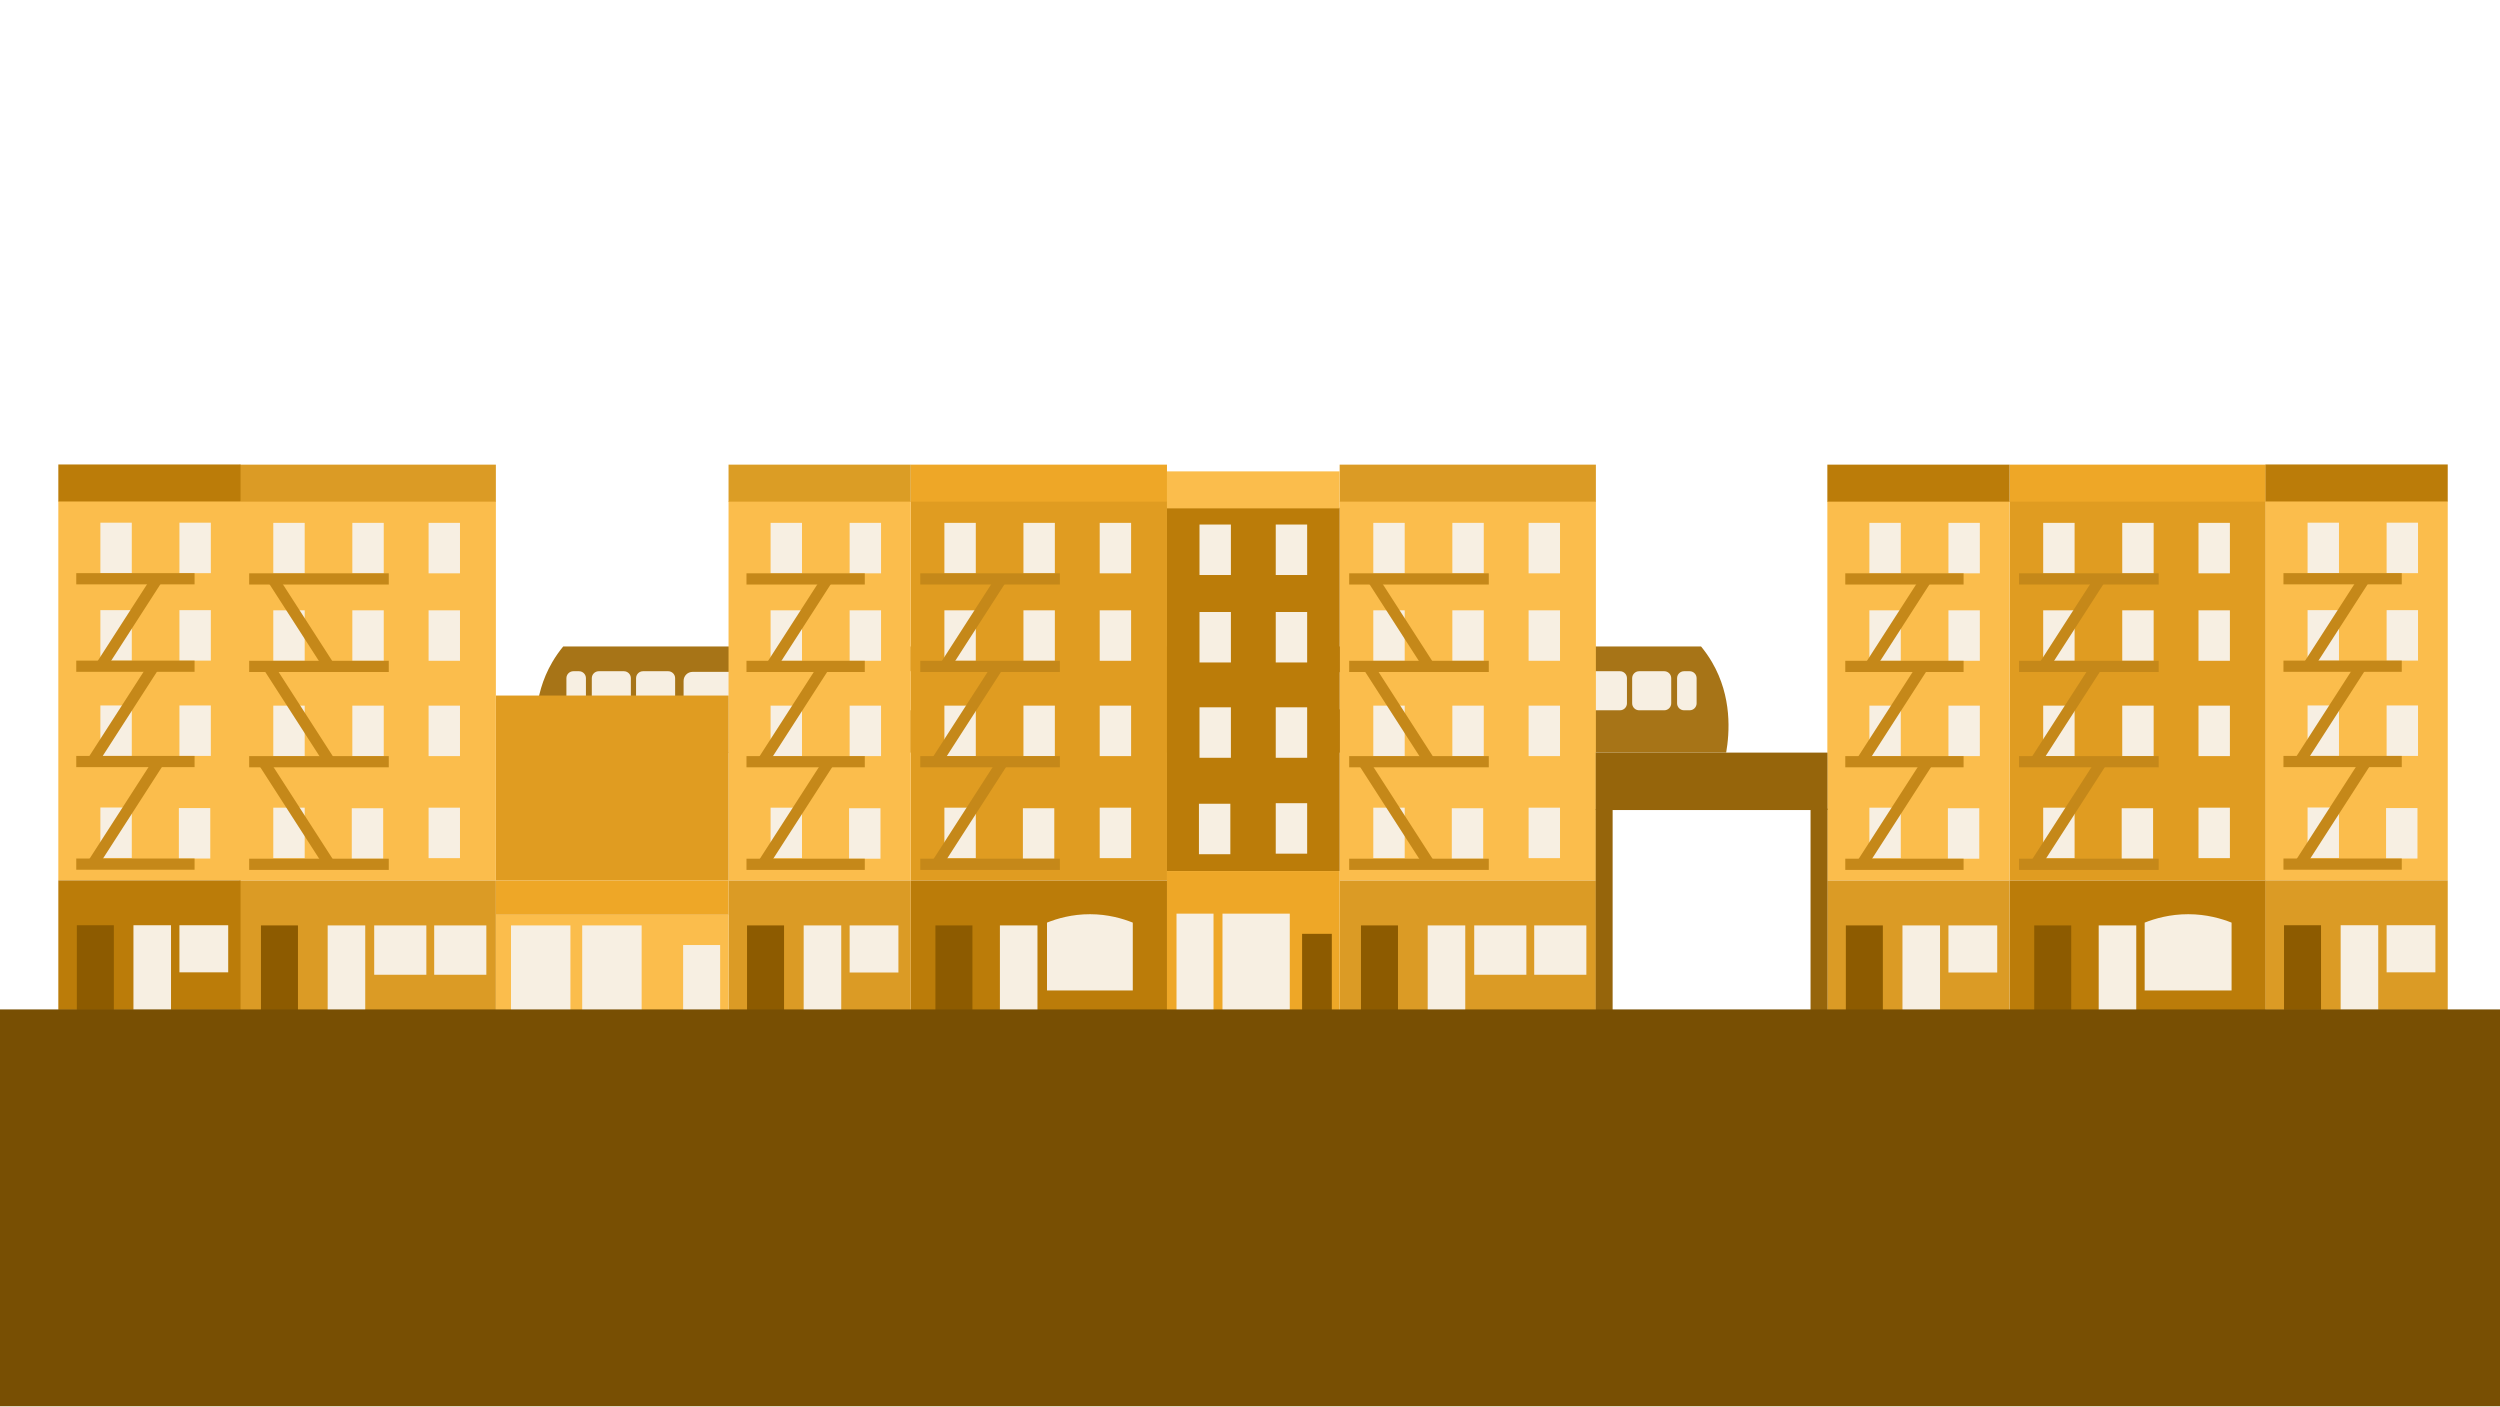
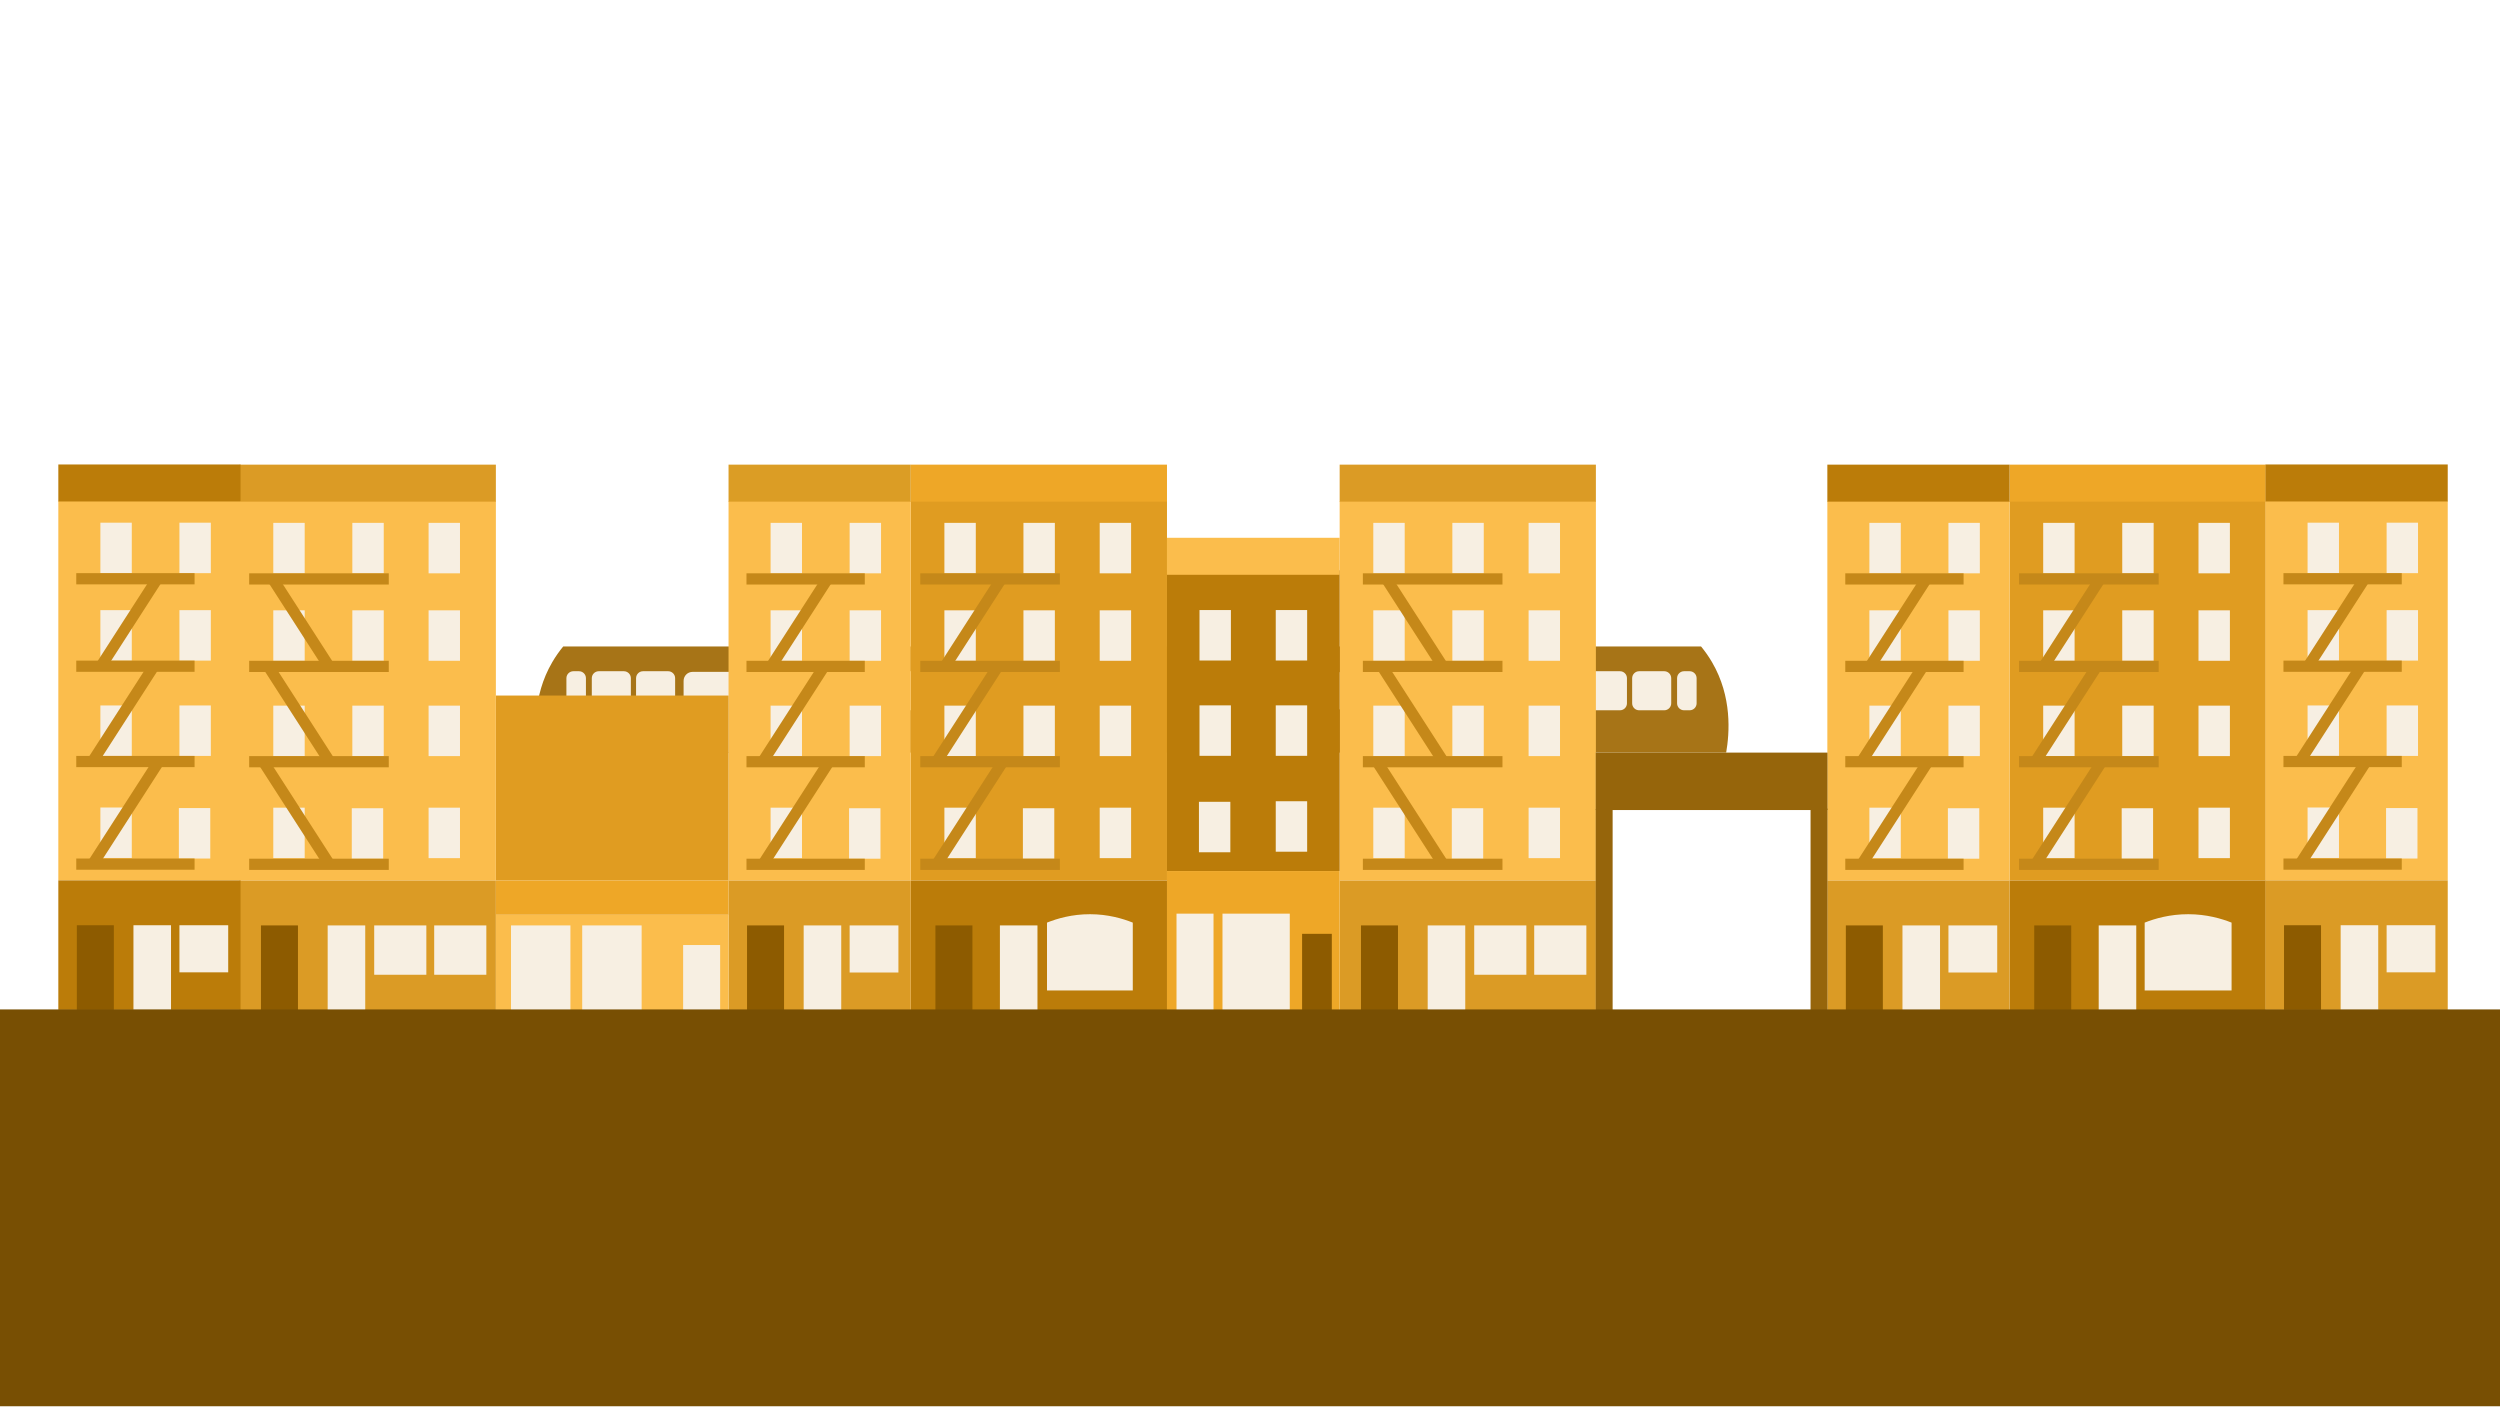
<svg xmlns="http://www.w3.org/2000/svg" viewBox="0 0 3840 2160">
  <g id="tourComponents-fade-1">
    <g id="tourComponents-fade-1-animation">
      <path d="M2651.39,1156h-908.39v-163h869.83c5.88,7.13,11.58,15.1,16.79,24,31.19,53.27,26.94,108.99,21.77,139Z" style="fill: #a77417; stroke-width: 0px;" />
      <path d="M2347.78,1032h64.44c7.61,0,13.78,6.17,13.78,13.78v110.22h-92v-110.22c0-7.61,6.17-13.78,13.78-13.78Z" style="fill: #f7efe2; stroke-width: 0px;" />
      <path d="M1955.78,1032h64.44c7.61,0,13.78,6.17,13.78,13.78v110.22h-92v-110.22c0-7.61,6.17-13.78,13.78-13.78Z" style="fill: #f7efe2; stroke-width: 0px;" />
      <rect x="2052" y="1031" width="60" height="60" rx="10.72" ry="10.72" style="fill: #f7efe2; stroke-width: 0px;" />
      <rect x="2120" y="1031" width="60" height="60" rx="10.72" ry="10.72" style="fill: #f7efe2; stroke-width: 0px;" />
      <rect x="2189" y="1031" width="60" height="60" rx="10.72" ry="10.72" style="fill: #f7efe2; stroke-width: 0px;" />
      <rect x="2258" y="1031" width="60" height="60" rx="10.72" ry="10.72" style="fill: #f7efe2; stroke-width: 0px;" />
      <rect x="2439" y="1031" width="60" height="60" rx="10.72" ry="10.72" style="fill: #f7efe2; stroke-width: 0px;" />
      <rect x="2507" y="1031" width="60" height="60" rx="10.72" ry="10.72" style="fill: #f7efe2; stroke-width: 0px;" />
      <rect x="2576" y="1031" width="30" height="60" rx="10.72" ry="10.72" style="fill: #f7efe2; stroke-width: 0px;" />
      <rect x="1864" y="1031" width="60" height="60" rx="10.72" ry="10.72" transform="translate(3788 2122) rotate(180)" style="fill: #f7efe2; stroke-width: 0px;" />
      <rect x="1796" y="1031" width="60" height="60" rx="10.72" ry="10.72" transform="translate(3652 2122) rotate(180)" style="fill: #f7efe2; stroke-width: 0px;" />
      <rect x="1757" y="1031" width="30" height="60" rx="10.72" ry="10.72" transform="translate(3544 2122) rotate(180)" style="fill: #f7efe2; stroke-width: 0px;" />
      <path d="M826.61,1156h906.39v-163h-867.92c-5.87,7.13-11.55,15.1-16.75,24-31.13,53.27-26.88,108.99-21.72,139Z" style="fill: #a77417; stroke-width: 0px;" />
      <path d="M1050,1032h92v110.22c0,7.61-6.17,13.78-13.78,13.78h-64.44c-7.61,0-13.78-6.17-13.78-13.78v-110.22h0Z" transform="translate(2192 2188) rotate(180)" style="fill: #f7efe2; stroke-width: 0px;" />
      <path d="M1442,1032h92v110.22c0,7.61-6.17,13.78-13.78,13.78h-64.44c-7.61,0-13.78-6.17-13.78-13.78v-110.22h0Z" transform="translate(2976 2188) rotate(180)" style="fill: #f7efe2; stroke-width: 0px;" />
      <rect x="1364" y="1031" width="60" height="60" rx="10.72" ry="10.72" transform="translate(2788 2122) rotate(180)" style="fill: #f7efe2; stroke-width: 0px;" />
      <rect x="1296" y="1031" width="60" height="60" rx="10.72" ry="10.72" transform="translate(2652 2122) rotate(180)" style="fill: #f7efe2; stroke-width: 0px;" />
      <rect x="1227" y="1031" width="60" height="60" rx="10.72" ry="10.72" transform="translate(2514 2122) rotate(180)" style="fill: #f7efe2; stroke-width: 0px;" />
      <rect x="1158" y="1031" width="60" height="60" rx="10.72" ry="10.72" transform="translate(2376 2122) rotate(180)" style="fill: #f7efe2; stroke-width: 0px;" />
      <rect x="977" y="1031" width="60" height="60" rx="10.72" ry="10.72" transform="translate(2014 2122) rotate(180)" style="fill: #f7efe2; stroke-width: 0px;" />
      <rect x="909" y="1031" width="60" height="60" rx="10.72" ry="10.72" transform="translate(1878 2122) rotate(180)" style="fill: #f7efe2; stroke-width: 0px;" />
      <rect x="870" y="1031" width="30" height="60" rx="10.72" ry="10.72" transform="translate(1770 2122) rotate(180)" style="fill: #f7efe2; stroke-width: 0px;" />
      <rect x="1552" y="1031" width="60" height="60" rx="10.72" ry="10.72" style="fill: #f7efe2; stroke-width: 0px;" />
      <rect x="1620" y="1031" width="60" height="60" rx="10.72" ry="10.72" style="fill: #f7efe2; stroke-width: 0px;" />
      <rect x="1689" y="1031" width="30" height="60" rx="10.72" ry="10.72" style="fill: #f7efe2; stroke-width: 0px;" />
    </g>
  </g>
  <g id="tourComponents-move">
    <rect x="1398.92" y="769.53" width="393.56" height="583.02" style="fill: #e09c21; stroke-width: 0px;" />
    <rect x="1398.92" y="713.69" width="393.56" height="56.84" style="fill: #eea727; stroke-width: 0px;" />
    <rect x="1398.92" y="1352.55" width="393.56" height="198.93" style="fill: #bb7c09; stroke-width: 0px;" />
    <rect x="1450.59" y="803.12" width="48.23" height="77.51" style="fill: #f7efe2; stroke-width: 0px;" />
    <rect x="1450.59" y="937.46" width="48.23" height="77.51" style="fill: #f7efe2; stroke-width: 0px;" />
    <rect x="1450.59" y="1083.86" width="48.23" height="77.51" style="fill: #f7efe2; stroke-width: 0px;" />
    <rect x="1450.59" y="1240.59" width="48.23" height="77.51" style="fill: #f7efe2; stroke-width: 0px;" />
    <rect x="1572.02" y="803.12" width="48.23" height="77.51" style="fill: #f7efe2; stroke-width: 0px;" />
    <rect x="1572.02" y="937.46" width="48.23" height="77.51" style="fill: #f7efe2; stroke-width: 0px;" />
    <rect x="1572.02" y="1083.86" width="48.23" height="77.51" style="fill: #f7efe2; stroke-width: 0px;" />
    <rect x="1571.16" y="1241.46" width="48.23" height="77.51" style="fill: #f7efe2; stroke-width: 0px;" />
    <rect x="1689.14" y="803.12" width="48.23" height="77.51" style="fill: #f7efe2; stroke-width: 0px;" />
    <rect x="1689.14" y="937.46" width="48.23" height="77.51" style="fill: #f7efe2; stroke-width: 0px;" />
    <rect x="1689.14" y="1083.86" width="48.23" height="77.51" style="fill: #f7efe2; stroke-width: 0px;" />
    <rect x="1689.14" y="1240.59" width="48.23" height="77.51" style="fill: #f7efe2; stroke-width: 0px;" />
    <rect x="1436.81" y="1421.44" width="56.84" height="130.04" style="fill: #8d5b00; stroke-width: 0px;" />
    <path d="M1739.95,1521.34h-131.76v-104.2c15.57-6.25,38.37-12.97,66.21-12.92,27.52.05,50.07,6.71,65.55,12.92v104.2Z" style="fill: #f7efe2; stroke-width: 0px;" />
    <rect x="1535.85" y="1421.44" width="57.7" height="130.04" style="fill: #f7efe2; stroke-width: 0px;" />
    <rect x="1413.56" y="1014.97" width="214.43" height="17.22" style="fill: #c58819; stroke-width: 0px;" />
    <rect x="1413.56" y="1161.37" width="214.43" height="17.22" style="fill: #c58819; stroke-width: 0px;" />
    <rect x="1413.56" y="880.62" width="214.43" height="17.22" style="fill: #c58819; stroke-width: 0px;" />
    <rect x="1413.56" y="1318.96" width="214.43" height="17.22" style="fill: #c58819; stroke-width: 0px;" />
    <rect x="1399.35" y="1239.51" width="181.28" height="17.22" transform="translate(-365.96 1825.46) rotate(-57.23)" style="fill: #c58819; stroke-width: 0px;" />
    <rect x="1395.09" y="1087.93" width="181.28" height="17.22" transform="translate(-240.46 1752.34) rotate(-57.23)" style="fill: #c58819; stroke-width: 0px;" />
    <rect x="1412.89" y="949.1" width="161.98" height="17.22" transform="translate(-119.98 1695.5) rotate(-57.23)" style="fill: #c58819; stroke-width: 0px;" />
    <rect x="2057.72" y="769.53" width="393.56" height="583.02" style="fill: #fbbd4c; stroke-width: 0px;" />
    <rect x="2057.72" y="713.69" width="393.56" height="56.84" style="fill: #db9b25; stroke-width: 0px;" />
    <rect x="2057.72" y="1352.55" width="393.56" height="198.93" style="fill: #db9b25; stroke-width: 0px;" />
    <rect x="2109.39" y="803.12" width="48.23" height="77.51" style="fill: #f7efe2; stroke-width: 0px;" />
    <rect x="2109.39" y="937.46" width="48.23" height="77.51" style="fill: #f7efe2; stroke-width: 0px;" />
    <rect x="2109.39" y="1083.86" width="48.23" height="77.51" style="fill: #f7efe2; stroke-width: 0px;" />
    <rect x="2109.39" y="1240.59" width="48.23" height="77.51" style="fill: #f7efe2; stroke-width: 0px;" />
    <rect x="2230.82" y="803.12" width="48.23" height="77.51" style="fill: #f7efe2; stroke-width: 0px;" />
    <rect x="2230.82" y="937.46" width="48.23" height="77.51" style="fill: #f7efe2; stroke-width: 0px;" />
    <rect x="2230.82" y="1083.86" width="48.23" height="77.51" style="fill: #f7efe2; stroke-width: 0px;" />
    <rect x="2229.96" y="1241.46" width="48.23" height="77.51" style="fill: #f7efe2; stroke-width: 0px;" />
    <rect x="2347.94" y="803.12" width="48.23" height="77.51" style="fill: #f7efe2; stroke-width: 0px;" />
    <rect x="2347.94" y="937.46" width="48.23" height="77.51" style="fill: #f7efe2; stroke-width: 0px;" />
    <rect x="2347.94" y="1083.86" width="48.23" height="77.51" style="fill: #f7efe2; stroke-width: 0px;" />
    <rect x="2347.94" y="1240.59" width="48.23" height="77.51" style="fill: #f7efe2; stroke-width: 0px;" />
    <rect x="2090.45" y="1421.44" width="56.84" height="130.04" style="fill: #8d5b00; stroke-width: 0px;" />
    <rect x="2192.93" y="1421.44" width="57.7" height="130.04" style="fill: #f7efe2; stroke-width: 0px;" />
-     <rect x="2072.36" y="1014.97" width="214.43" height="17.22" style="fill: #c58819; stroke-width: 0px;" />
-     <rect x="2072.36" y="1161.37" width="214.43" height="17.22" style="fill: #c58819; stroke-width: 0px;" />
-     <rect x="2072.36" y="880.62" width="214.43" height="17.22" style="fill: #c58819; stroke-width: 0px;" />
-     <rect x="2072.36" y="1318.96" width="214.43" height="17.22" style="fill: #c58819; stroke-width: 0px;" />
-     <rect x="2053.89" y="1239.51" width="181.28" height="17.22" transform="translate(2255.74 3726.92) rotate(-122.77)" style="fill: #c58819; stroke-width: 0px;" />
-     <rect x="2058.15" y="1087.93" width="181.28" height="17.22" transform="translate(2389.76 3496.88) rotate(-122.77)" style="fill: #c58819; stroke-width: 0px;" />
-     <rect x="2071.69" y="949.1" width="161.98" height="17.22" transform="translate(2512.5 3286.17) rotate(-122.77)" style="fill: #c58819; stroke-width: 0px;" />
+     <rect x="2093.36" y="1014.97" width="214.43" height="17.22" style="fill: #c58819; stroke-width: 0px;" />
+     <rect x="2093.36" y="1161.37" width="214.43" height="17.22" style="fill: #c58819; stroke-width: 0px;" />
+     <rect x="2093.36" y="880.62" width="214.43" height="17.22" style="fill: #c58819; stroke-width: 0px;" />
+     <rect x="2093.36" y="1318.96" width="214.43" height="17.22" style="fill: #c58819; stroke-width: 0px;" />
+     <rect x="2074.89" y="1239.51" width="181.28" height="17.22" transform="translate(2288.1 3744.58) rotate(-122.77)" style="fill: #c58819; stroke-width: 0px;" />
+     <rect x="2079.15" y="1087.93" width="181.28" height="17.22" transform="translate(2422.13 3514.54) rotate(-122.77)" style="fill: #c58819; stroke-width: 0px;" />
+     <rect x="2092.69" y="949.1" width="161.98" height="17.22" transform="translate(2544.87 3303.83) rotate(-122.77)" style="fill: #c58819; stroke-width: 0px;" />
    <rect x="2264.4" y="1421.44" width="80.09" height="75.78" style="fill: #f7efe2; stroke-width: 0px;" />
    <rect x="2356.55" y="1421.44" width="80.09" height="75.78" style="fill: #f7efe2; stroke-width: 0px;" />
-     <rect x="1792.48" y="779.87" width="265.24" height="558.04" style="fill: #bb7c09; stroke-width: 0px;" />
+     <rect x="1792.48" y="876" width="265.24" height="461.91" style="fill: #bb7c09; stroke-width: 0px;" />
    <rect x="1792.48" y="1337.91" width="265.24" height="213.57" style="fill: #eea727; stroke-width: 0px;" />
-     <rect x="1792.48" y="724.03" width="265.24" height="56.84" style="fill: #fbbd4c; stroke-width: 0px;" />
-     <rect x="1842.43" y="805.7" width="48.23" height="77.51" style="fill: #f7efe2; stroke-width: 0px;" />
-     <rect x="1842.43" y="940.04" width="48.23" height="77.51" style="fill: #f7efe2; stroke-width: 0px;" />
-     <rect x="1842.43" y="1086.44" width="48.23" height="77.51" style="fill: #f7efe2; stroke-width: 0px;" />
-     <rect x="1841.57" y="1234.57" width="48.23" height="77.51" style="fill: #f7efe2; stroke-width: 0px;" />
-     <rect x="1959.55" y="805.7" width="48.23" height="77.51" style="fill: #f7efe2; stroke-width: 0px;" />
-     <rect x="1959.55" y="940.04" width="48.23" height="77.51" style="fill: #f7efe2; stroke-width: 0px;" />
-     <rect x="1959.55" y="1086.44" width="48.23" height="77.51" style="fill: #f7efe2; stroke-width: 0px;" />
-     <rect x="1959.55" y="1233.71" width="48.23" height="77.51" style="fill: #f7efe2; stroke-width: 0px;" />
+     <rect x="1792.48" y="826.03" width="265.24" height="56.84" style="fill: #fbbd4c; stroke-width: 0px;" />
+     <rect x="1842.43" y="937.04" width="48.23" height="77.51" style="fill: #f7efe2; stroke-width: 0px;" />
+     <rect x="1842.43" y="1083.44" width="48.23" height="77.51" style="fill: #f7efe2; stroke-width: 0px;" />
+     <rect x="1841.57" y="1231.57" width="48.23" height="77.51" style="fill: #f7efe2; stroke-width: 0px;" />
+     <rect x="1959.55" y="937.04" width="48.23" height="77.51" style="fill: #f7efe2; stroke-width: 0px;" />
+     <rect x="1959.55" y="1083.44" width="48.23" height="77.51" style="fill: #f7efe2; stroke-width: 0px;" />
+     <rect x="1959.55" y="1230.71" width="48.23" height="77.51" style="fill: #f7efe2; stroke-width: 0px;" />
    <rect x="1807.12" y="1403.36" width="56.84" height="148.12" style="fill: #f7efe2; stroke-width: 0px;" />
    <rect x="1877.74" y="1403.36" width="103.34" height="148.12" style="fill: #f7efe2; stroke-width: 0px;" />
    <rect x="2000.02" y="1434.36" width="45.64" height="117.12" style="fill: #8d5b00; stroke-width: 0px;" />
    <rect x="1119.04" y="769.53" width="279.88" height="583.02" style="fill: #fbbd4c; stroke-width: 0px;" />
    <rect x="1119.04" y="713.69" width="279.88" height="56.84" style="fill: #db9d25; stroke-width: 0px;" />
    <rect x="1119.04" y="1352.55" width="279.88" height="198.93" style="fill: #db9b25; stroke-width: 0px;" />
    <rect x="1183.63" y="803.12" width="48.23" height="77.51" style="fill: #f7efe2; stroke-width: 0px;" />
    <rect x="1183.63" y="937.46" width="48.23" height="77.51" style="fill: #f7efe2; stroke-width: 0px;" />
    <rect x="1183.63" y="1083.86" width="48.23" height="77.51" style="fill: #f7efe2; stroke-width: 0px;" />
    <rect x="1183.63" y="1240.59" width="48.23" height="77.51" style="fill: #f7efe2; stroke-width: 0px;" />
    <rect x="1305.05" y="803.12" width="48.23" height="77.51" style="fill: #f7efe2; stroke-width: 0px;" />
    <rect x="1305.05" y="937.46" width="48.23" height="77.51" style="fill: #f7efe2; stroke-width: 0px;" />
    <rect x="1305.05" y="1083.86" width="48.23" height="77.51" style="fill: #f7efe2; stroke-width: 0px;" />
    <rect x="1304.19" y="1241.46" width="48.23" height="77.51" style="fill: #f7efe2; stroke-width: 0px;" />
    <rect x="1147.46" y="1421.44" width="56.84" height="130.04" style="fill: #8d5b00; stroke-width: 0px;" />
    <rect x="1234.44" y="1421.44" width="57.7" height="130.04" style="fill: #f7efe2; stroke-width: 0px;" />
    <rect x="1146.6" y="1014.97" width="181.71" height="17.22" style="fill: #c58819; stroke-width: 0px;" />
    <rect x="1146.6" y="1161.37" width="181.71" height="17.22" style="fill: #c58819; stroke-width: 0px;" />
    <rect x="1146.6" y="880.62" width="181.71" height="17.22" style="fill: #c58819; stroke-width: 0px;" />
    <rect x="1146.6" y="1318.96" width="181.71" height="17.22" style="fill: #c58819; stroke-width: 0px;" />
    <rect x="1132.38" y="1239.51" width="181.28" height="17.22" transform="translate(-488.43 1600.98) rotate(-57.23)" style="fill: #c58819; stroke-width: 0px;" />
    <rect x="1128.12" y="1087.93" width="181.28" height="17.22" transform="translate(-362.93 1527.86) rotate(-57.23)" style="fill: #c58819; stroke-width: 0px;" />
    <rect x="1145.92" y="949.1" width="161.98" height="17.22" transform="translate(-242.45 1471.02) rotate(-57.23)" style="fill: #c58819; stroke-width: 0px;" />
    <rect x="761.65" y="1068.36" width="357.39" height="284.19" style="fill: #e09c21; stroke-width: 0px;" />
    <rect x="761.65" y="1405.08" width="357.39" height="146.4" style="fill: #fbbd4c; stroke-width: 0px;" />
    <rect x="761.65" y="1352.55" width="357.39" height="52.53" style="fill: #eea727; stroke-width: 0px;" />
    <rect x="1049.29" y="1451.58" width="56.84" height="99.9" style="fill: #f7efe2; stroke-width: 0px;" />
    <rect x="894.27" y="1421.44" width="91.28" height="130.04" style="fill: #f7efe2; stroke-width: 0px;" />
    <rect x="784.9" y="1421.44" width="91.28" height="130.04" style="fill: #f7efe2; stroke-width: 0px;" />
    <rect x="1305.05" y="1421.44" width="74.92" height="72.34" style="fill: #f7efe2; stroke-width: 0px;" />
    <rect x="368.1" y="769.53" width="393.56" height="583.02" style="fill: #fbbd4c; stroke-width: 0px;" />
    <rect x="368.1" y="713.69" width="393.56" height="56.84" style="fill: #db9b25; stroke-width: 0px;" />
    <rect x="368.1" y="1352.55" width="393.56" height="198.93" style="fill: #db9b25; stroke-width: 0px;" />
    <rect x="419.77" y="803.12" width="48.23" height="77.51" style="fill: #f7efe2; stroke-width: 0px;" />
    <rect x="419.77" y="937.46" width="48.23" height="77.51" style="fill: #f7efe2; stroke-width: 0px;" />
    <rect x="419.77" y="1083.86" width="48.23" height="77.51" style="fill: #f7efe2; stroke-width: 0px;" />
    <rect x="419.77" y="1240.59" width="48.23" height="77.51" style="fill: #f7efe2; stroke-width: 0px;" />
    <rect x="541.19" y="803.12" width="48.23" height="77.51" style="fill: #f7efe2; stroke-width: 0px;" />
    <rect x="541.19" y="937.46" width="48.23" height="77.51" style="fill: #f7efe2; stroke-width: 0px;" />
    <rect x="541.19" y="1083.86" width="48.23" height="77.51" style="fill: #f7efe2; stroke-width: 0px;" />
    <rect x="540.33" y="1241.46" width="48.23" height="77.51" style="fill: #f7efe2; stroke-width: 0px;" />
    <rect x="658.31" y="803.12" width="48.23" height="77.51" style="fill: #f7efe2; stroke-width: 0px;" />
    <rect x="658.31" y="937.46" width="48.23" height="77.51" style="fill: #f7efe2; stroke-width: 0px;" />
    <rect x="658.31" y="1083.86" width="48.23" height="77.51" style="fill: #f7efe2; stroke-width: 0px;" />
    <rect x="658.31" y="1240.59" width="48.23" height="77.51" style="fill: #f7efe2; stroke-width: 0px;" />
    <rect x="400.82" y="1421.44" width="56.84" height="130.04" style="fill: #8d5b00; stroke-width: 0px;" />
    <rect x="503.3" y="1421.44" width="57.7" height="130.04" style="fill: #f7efe2; stroke-width: 0px;" />
    <rect x="382.74" y="1014.97" width="214.43" height="17.22" style="fill: #c58819; stroke-width: 0px;" />
    <rect x="382.74" y="1161.37" width="214.43" height="17.22" style="fill: #c58819; stroke-width: 0px;" />
    <rect x="382.74" y="880.62" width="214.43" height="17.22" style="fill: #c58819; stroke-width: 0px;" />
    <rect x="382.74" y="1318.96" width="214.43" height="17.22" style="fill: #c58819; stroke-width: 0px;" />
    <rect x="364.26" y="1239.51" width="181.28" height="17.22" transform="translate(-348.39 2306.17) rotate(-122.77)" style="fill: #c58819; stroke-width: 0px;" />
    <rect x="368.52" y="1087.93" width="181.28" height="17.22" transform="translate(-214.36 2076.13) rotate(-122.77)" style="fill: #c58819; stroke-width: 0px;" />
    <rect x="382.06" y="949.1" width="161.98" height="17.22" transform="translate(-91.63 1865.43) rotate(-122.77)" style="fill: #c58819; stroke-width: 0px;" />
    <rect x="574.78" y="1421.44" width="80.09" height="75.78" style="fill: #f7efe2; stroke-width: 0px;" />
    <rect x="666.92" y="1421.44" width="80.09" height="75.78" style="fill: #f7efe2; stroke-width: 0px;" />
    <rect x="3086.68" y="769.53" width="393.56" height="583.02" style="fill: #e09c21; stroke-width: 0px;" />
    <rect x="3086.68" y="713.69" width="393.56" height="56.84" style="fill: #eea727; stroke-width: 0px;" />
    <rect x="3086.68" y="1352.55" width="393.56" height="198.93" style="fill: #bb7c09; stroke-width: 0px;" />
    <rect x="3138.35" y="803.12" width="48.23" height="77.51" style="fill: #f7efe2; stroke-width: 0px;" />
    <rect x="3138.35" y="937.46" width="48.23" height="77.51" style="fill: #f7efe2; stroke-width: 0px;" />
    <rect x="3138.35" y="1083.86" width="48.23" height="77.51" style="fill: #f7efe2; stroke-width: 0px;" />
    <rect x="3138.35" y="1240.59" width="48.23" height="77.51" style="fill: #f7efe2; stroke-width: 0px;" />
    <rect x="3259.77" y="803.12" width="48.23" height="77.51" style="fill: #f7efe2; stroke-width: 0px;" />
    <rect x="3259.77" y="937.46" width="48.23" height="77.51" style="fill: #f7efe2; stroke-width: 0px;" />
    <rect x="3259.77" y="1083.86" width="48.23" height="77.51" style="fill: #f7efe2; stroke-width: 0px;" />
    <rect x="3258.91" y="1241.46" width="48.23" height="77.51" style="fill: #f7efe2; stroke-width: 0px;" />
    <rect x="3376.89" y="803.12" width="48.23" height="77.51" style="fill: #f7efe2; stroke-width: 0px;" />
    <rect x="3376.89" y="937.46" width="48.23" height="77.51" style="fill: #f7efe2; stroke-width: 0px;" />
    <rect x="3376.89" y="1083.86" width="48.23" height="77.51" style="fill: #f7efe2; stroke-width: 0px;" />
    <rect x="3376.89" y="1240.59" width="48.23" height="77.51" style="fill: #f7efe2; stroke-width: 0px;" />
    <rect x="3124.57" y="1421.44" width="56.84" height="130.04" style="fill: #8d5b00; stroke-width: 0px;" />
    <path d="M3427.7,1521.34h-133.48v-104.2c15.77-6.25,38.87-12.97,67.08-12.92,27.88.05,50.73,6.71,66.41,12.92v104.2Z" style="fill: #f7efe2; stroke-width: 0px;" />
    <rect x="3223.6" y="1421.44" width="57.7" height="130.04" style="fill: #f7efe2; stroke-width: 0px;" />
    <rect x="3101.32" y="1014.97" width="214.43" height="17.22" style="fill: #c58819; stroke-width: 0px;" />
    <rect x="3101.32" y="1161.37" width="214.43" height="17.22" style="fill: #c58819; stroke-width: 0px;" />
    <rect x="3101.32" y="880.62" width="214.43" height="17.22" style="fill: #c58819; stroke-width: 0px;" />
    <rect x="3101.32" y="1318.96" width="214.43" height="17.22" style="fill: #c58819; stroke-width: 0px;" />
    <rect x="3087.1" y="1239.51" width="181.28" height="17.22" transform="translate(408.3 3244.64) rotate(-57.23)" style="fill: #c58819; stroke-width: 0px;" />
    <rect x="3082.84" y="1087.93" width="181.28" height="17.22" transform="translate(533.81 3171.52) rotate(-57.23)" style="fill: #c58819; stroke-width: 0px;" />
    <rect x="3100.64" y="949.1" width="161.98" height="17.22" transform="translate(654.29 3114.68) rotate(-57.23)" style="fill: #c58819; stroke-width: 0px;" />
    <rect x="2806.8" y="769.53" width="279.88" height="583.02" style="fill: #fbbd4c; stroke-width: 0px;" />
    <rect x="2806.8" y="713.69" width="279.88" height="56.84" style="fill: #bb7c09; stroke-width: 0px;" />
    <rect x="2806.8" y="1352.55" width="279.88" height="198.93" style="fill: #db9b25; stroke-width: 0px;" />
    <rect x="2871.38" y="803.12" width="48.23" height="77.51" style="fill: #f7efe2; stroke-width: 0px;" />
    <rect x="2871.38" y="937.46" width="48.23" height="77.51" style="fill: #f7efe2; stroke-width: 0px;" />
    <rect x="2871.38" y="1083.86" width="48.23" height="77.51" style="fill: #f7efe2; stroke-width: 0px;" />
    <rect x="2871.38" y="1240.59" width="48.23" height="77.51" style="fill: #f7efe2; stroke-width: 0px;" />
    <rect x="2992.81" y="803.12" width="48.23" height="77.51" style="fill: #f7efe2; stroke-width: 0px;" />
    <rect x="2992.81" y="937.46" width="48.23" height="77.51" style="fill: #f7efe2; stroke-width: 0px;" />
    <rect x="2992.81" y="1083.86" width="48.23" height="77.51" style="fill: #f7efe2; stroke-width: 0px;" />
    <rect x="2991.95" y="1241.46" width="48.23" height="77.51" style="fill: #f7efe2; stroke-width: 0px;" />
    <rect x="2835.21" y="1421.44" width="56.84" height="130.04" style="fill: #8d5b00; stroke-width: 0px;" />
    <rect x="2922.19" y="1421.44" width="57.7" height="130.04" style="fill: #f7efe2; stroke-width: 0px;" />
    <rect x="2834.35" y="1014.97" width="181.71" height="17.22" style="fill: #c58819; stroke-width: 0px;" />
    <rect x="2834.35" y="1161.37" width="181.71" height="17.22" style="fill: #c58819; stroke-width: 0px;" />
    <rect x="2834.35" y="880.62" width="181.71" height="17.22" style="fill: #c58819; stroke-width: 0px;" />
    <rect x="2834.35" y="1318.96" width="181.71" height="17.22" style="fill: #c58819; stroke-width: 0px;" />
    <rect x="2820.14" y="1239.51" width="181.28" height="17.22" transform="translate(285.83 3020.16) rotate(-57.23)" style="fill: #c58819; stroke-width: 0px;" />
    <rect x="2815.88" y="1087.93" width="181.28" height="17.22" transform="translate(411.34 2947.03) rotate(-57.23)" style="fill: #c58819; stroke-width: 0px;" />
    <rect x="2833.68" y="949.1" width="161.98" height="17.22" transform="translate(531.82 2890.2) rotate(-57.23)" style="fill: #c58819; stroke-width: 0px;" />
    <rect x="2992.81" y="1421.44" width="74.92" height="72.34" style="fill: #f7efe2; stroke-width: 0px;" />
    <rect x="89.59" y="769.26" width="279.88" height="583.02" style="fill: #fbbd4c; stroke-width: 0px;" />
    <rect x="89.59" y="713.43" width="279.88" height="56.84" style="fill: #bb7c09; stroke-width: 0px;" />
    <rect x="89.59" y="1352.28" width="279.88" height="198.93" style="fill: #bb7c09; stroke-width: 0px;" />
    <rect x="154.18" y="802.85" width="48.23" height="77.51" style="fill: #f7efe2; stroke-width: 0px;" />
    <rect x="154.18" y="937.19" width="48.23" height="77.51" style="fill: #f7efe2; stroke-width: 0px;" />
    <rect x="154.18" y="1083.59" width="48.23" height="77.51" style="fill: #f7efe2; stroke-width: 0px;" />
    <rect x="154.18" y="1240.33" width="48.23" height="77.51" style="fill: #f7efe2; stroke-width: 0px;" />
    <rect x="275.6" y="802.85" width="48.23" height="77.51" style="fill: #f7efe2; stroke-width: 0px;" />
    <rect x="275.6" y="937.19" width="48.23" height="77.51" style="fill: #f7efe2; stroke-width: 0px;" />
    <rect x="275.6" y="1083.59" width="48.23" height="77.51" style="fill: #f7efe2; stroke-width: 0px;" />
    <rect x="274.74" y="1241.19" width="48.23" height="77.51" style="fill: #f7efe2; stroke-width: 0px;" />
    <rect x="118.01" y="1421.17" width="56.84" height="130.04" style="fill: #8d5b00; stroke-width: 0px;" />
    <rect x="204.98" y="1421.17" width="57.7" height="130.04" style="fill: #f7efe2; stroke-width: 0px;" />
    <rect x="117.15" y="1014.7" width="181.71" height="17.22" style="fill: #c58819; stroke-width: 0px;" />
    <rect x="117.15" y="1161.1" width="181.71" height="17.22" style="fill: #c58819; stroke-width: 0px;" />
    <rect x="117.15" y="880.36" width="181.71" height="17.22" style="fill: #c58819; stroke-width: 0px;" />
    <rect x="117.15" y="1318.69" width="181.71" height="17.22" style="fill: #c58819; stroke-width: 0px;" />
    <rect x="102.93" y="1239.24" width="181.28" height="17.22" transform="translate(-960.48 735.23) rotate(-57.23)" style="fill: #c58819; stroke-width: 0px;" />
    <rect x="98.67" y="1087.66" width="181.28" height="17.22" transform="translate(-834.97 662.11) rotate(-57.23)" style="fill: #c58819; stroke-width: 0px;" />
    <rect x="116.47" y="948.83" width="161.98" height="17.22" transform="translate(-714.49 605.27) rotate(-57.23)" style="fill: #c58819; stroke-width: 0px;" />
    <rect x="275.6" y="1421.17" width="74.92" height="72.34" style="fill: #f7efe2; stroke-width: 0px;" />
    <rect x="3479.84" y="769.26" width="279.88" height="583.02" style="fill: #fbbd4c; stroke-width: 0px;" />
    <rect x="3479.84" y="713.42" width="279.88" height="56.84" style="fill: #bb7c09; stroke-width: 0px;" />
    <rect x="3479.84" y="1352.27" width="279.88" height="198.93" style="fill: #db9b25; stroke-width: 0px;" />
    <rect x="3544.43" y="802.84" width="48.23" height="77.51" style="fill: #f7efe2; stroke-width: 0px;" />
    <rect x="3544.43" y="937.18" width="48.23" height="77.51" style="fill: #f7efe2; stroke-width: 0px;" />
    <rect x="3544.43" y="1083.58" width="48.23" height="77.51" style="fill: #f7efe2; stroke-width: 0px;" />
    <rect x="3544.43" y="1240.32" width="48.23" height="77.51" style="fill: #f7efe2; stroke-width: 0px;" />
    <rect x="3665.85" y="802.84" width="48.23" height="77.51" style="fill: #f7efe2; stroke-width: 0px;" />
    <rect x="3665.85" y="937.18" width="48.23" height="77.51" style="fill: #f7efe2; stroke-width: 0px;" />
    <rect x="3665.85" y="1083.58" width="48.23" height="77.51" style="fill: #f7efe2; stroke-width: 0px;" />
    <rect x="3664.99" y="1241.18" width="48.23" height="77.51" style="fill: #f7efe2; stroke-width: 0px;" />
    <rect x="3508.26" y="1421.16" width="56.84" height="130.04" style="fill: #8d5b00; stroke-width: 0px;" />
    <rect x="3595.24" y="1421.16" width="57.7" height="130.04" style="fill: #f7efe2; stroke-width: 0px;" />
    <rect x="3507.4" y="1014.69" width="181.71" height="17.22" style="fill: #c58819; stroke-width: 0px;" />
    <rect x="3507.4" y="1161.09" width="181.71" height="17.22" style="fill: #c58819; stroke-width: 0px;" />
    <rect x="3507.4" y="880.35" width="181.71" height="17.22" style="fill: #c58819; stroke-width: 0px;" />
    <rect x="3507.4" y="1318.68" width="181.71" height="17.22" style="fill: #c58819; stroke-width: 0px;" />
    <rect x="3493.18" y="1239.23" width="181.28" height="17.22" transform="translate(594.83 3585.97) rotate(-57.23)" style="fill: #c58819; stroke-width: 0px;" />
    <rect x="3488.92" y="1087.65" width="181.28" height="17.22" transform="translate(720.33 3512.85) rotate(-57.23)" style="fill: #c58819; stroke-width: 0px;" />
    <rect x="3506.73" y="948.82" width="161.98" height="17.22" transform="translate(840.81 3456.01) rotate(-57.23)" style="fill: #c58819; stroke-width: 0px;" />
    <rect x="3665.85" y="1421.16" width="74.92" height="72.34" style="fill: #f7efe2; stroke-width: 0px;" />
    <rect x="2451" y="1243" width="26" height="309" style="fill: #96650b; stroke-width: 0px;" />
    <rect x="2451" y="1156" width="356" height="88.22" style="fill: #96650b; stroke-width: 0px;" />
    <rect x="2781" y="1242" width="26" height="310" style="fill: #96650b; stroke-width: 0px;" />
    <rect x="0" y="1550.48" width="3841" height="609.52" style="fill: #784f03; stroke-width: 0px;" />
  </g>
</svg>
